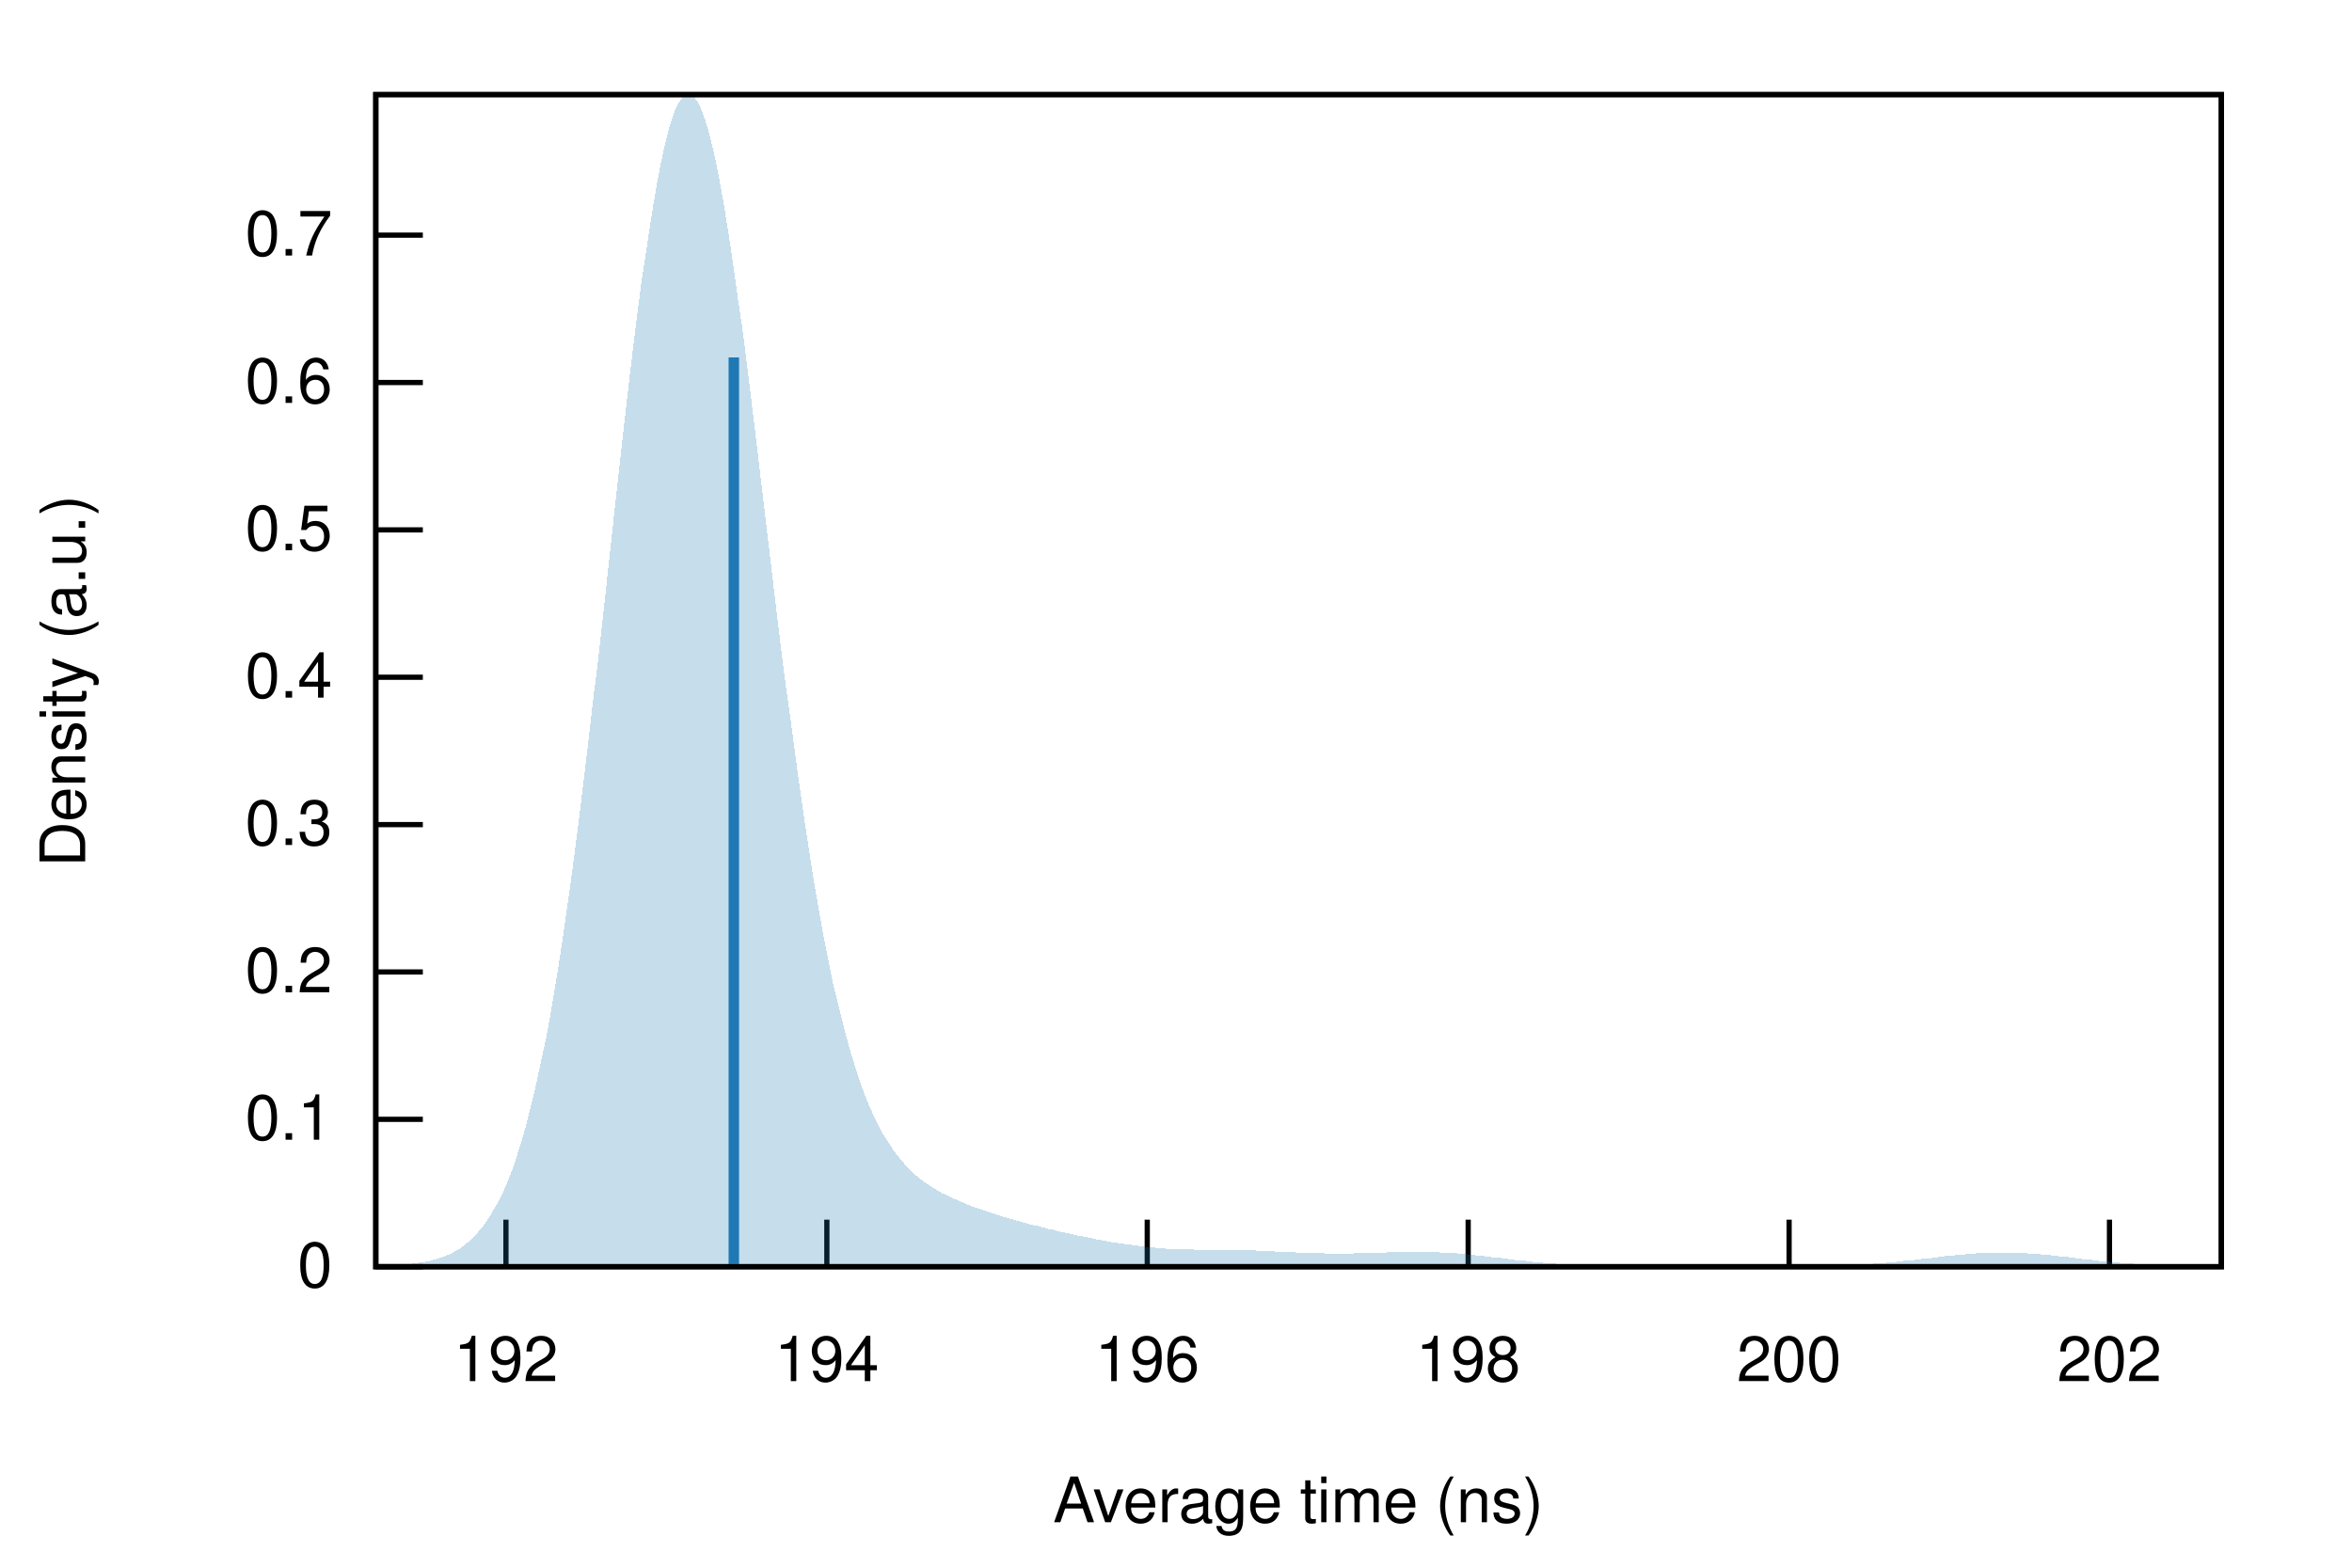
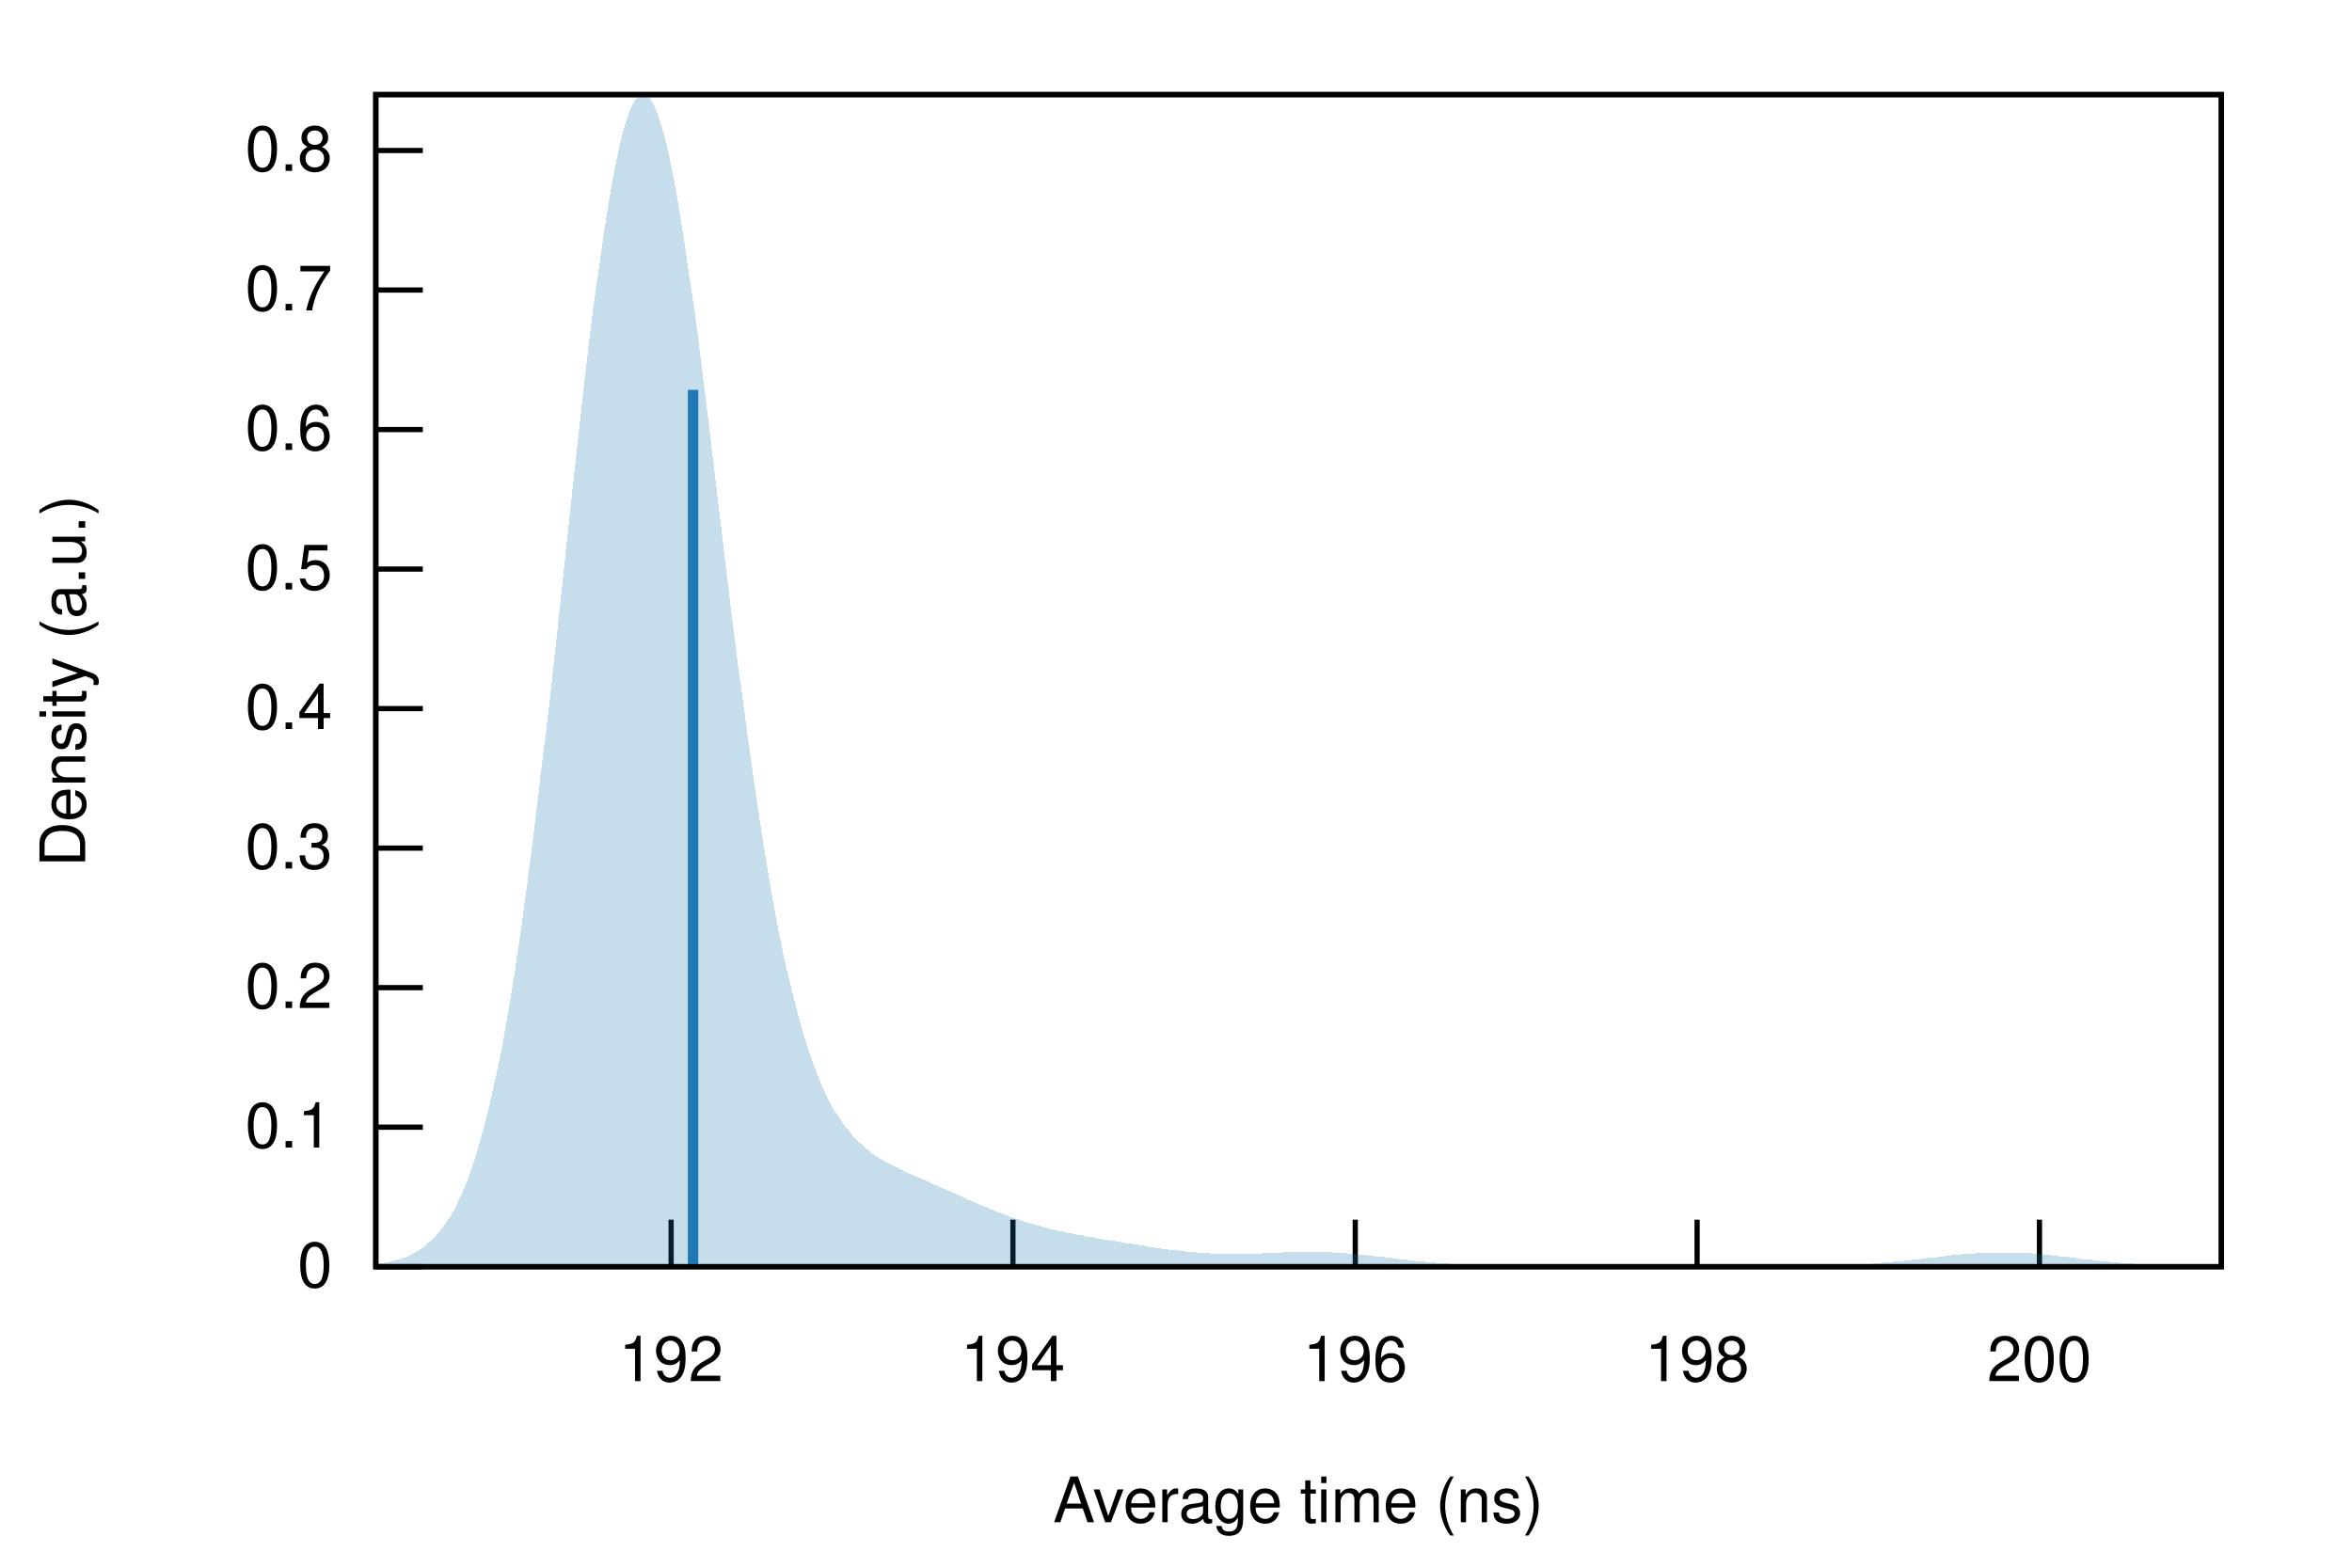
<svg xmlns="http://www.w3.org/2000/svg" xmlns:xlink="http://www.w3.org/1999/xlink" viewBox="0 0 450 300">
  <g id="gnuplot_canvas">
    <rect x="0" y="0" width="450" height="300" fill="none" />
    <defs>
      <circle id="gpDot" r="0.5" stroke-width="0.5" />
      <path id="gpPt0" stroke-width="0.222" stroke="currentColor" d="M-1,0 h2 M0,-1 v2" />
      <path id="gpPt1" stroke-width="0.222" stroke="currentColor" d="M-1,-1 L1,1 M1,-1 L-1,1" />
      <path id="gpPt2" stroke-width="0.222" stroke="currentColor" d="M-1,0 L1,0 M0,-1 L0,1 M-1,-1 L1,1 M-1,1 L1,-1" />
      <rect id="gpPt3" stroke-width="0.222" stroke="currentColor" x="-1" y="-1" width="2" height="2" />
      <rect id="gpPt4" stroke-width="0.222" stroke="currentColor" fill="currentColor" x="-1" y="-1" width="2" height="2" />
      <circle id="gpPt5" stroke-width="0.222" stroke="currentColor" cx="0" cy="0" r="1" />
      <use xlink:href="#gpPt5" id="gpPt6" fill="currentColor" stroke="none" />
      <path id="gpPt7" stroke-width="0.222" stroke="currentColor" d="M0,-1.33 L-1.33,0.67 L1.33,0.67 z" />
      <use xlink:href="#gpPt7" id="gpPt8" fill="currentColor" stroke="none" />
      <use xlink:href="#gpPt7" id="gpPt9" stroke="currentColor" transform="rotate(180)" />
      <use xlink:href="#gpPt9" id="gpPt10" fill="currentColor" stroke="none" />
      <use xlink:href="#gpPt3" id="gpPt11" stroke="currentColor" transform="rotate(45)" />
      <use xlink:href="#gpPt11" id="gpPt12" fill="currentColor" stroke="none" />
      <path id="gpPt13" stroke-width="0.222" stroke="currentColor" d="M0,1.330 L1.265,0.411 L0.782,-1.067 L-0.782,-1.076 L-1.265,0.411 z" />
      <use xlink:href="#gpPt13" id="gpPt14" fill="currentColor" stroke="none" />
      <filter id="textbox" filterUnits="objectBoundingBox" x="0" y="0" height="1" width="1">
        <feFlood flood-color="white" flood-opacity="1" result="bgnd" />
        <feComposite in="SourceGraphic" in2="bgnd" operator="atop" />
      </filter>
      <filter id="greybox" filterUnits="objectBoundingBox" x="0" y="0" height="1" width="1">
        <feFlood flood-color="lightgrey" flood-opacity="1" result="grey" />
        <feComposite in="SourceGraphic" in2="grey" operator="atop" />
      </filter>
    </defs>
    <g fill="none" color="white" stroke="currentColor" stroke-width="1.00" stroke-linecap="butt" stroke-linejoin="miter">
</g>
    <g fill="none" color="black" stroke="currentColor" stroke-width="1.00" stroke-linecap="butt" stroke-linejoin="miter">
      <path stroke="black" d="M71.9,242.4 L80.9,242.4  " />
      <g transform="translate(63.6,246.3)" stroke="none" fill="black" font-family="Helvetica" font-size="12.00" text-anchor="end">
        <text>
          <tspan font-family="Helvetica"> 0</tspan>
        </text>
      </g>
    </g>
    <g fill="none" color="black" stroke="currentColor" stroke-width="1.00" stroke-linecap="butt" stroke-linejoin="miter">
-       <path stroke="black" d="M71.9,214.2 L80.9,214.2  " />
-       <g transform="translate(63.6,218.1)" stroke="none" fill="black" font-family="Helvetica" font-size="12.00" text-anchor="end">
+       <path stroke="black" d="M71.9,215.7 L80.9,215.7  " />
+       <g transform="translate(63.6,219.6)" stroke="none" fill="black" font-family="Helvetica" font-size="12.00" text-anchor="end">
        <text>
          <tspan font-family="Helvetica"> 0.1</tspan>
        </text>
      </g>
    </g>
    <g fill="none" color="black" stroke="currentColor" stroke-width="1.00" stroke-linecap="butt" stroke-linejoin="miter">
-       <path stroke="black" d="M71.9,186.0 L80.9,186.0  " />
-       <g transform="translate(63.6,189.9)" stroke="none" fill="black" font-family="Helvetica" font-size="12.00" text-anchor="end">
+       <path stroke="black" d="M71.9,189.0 L80.9,189.0  " />
+       <g transform="translate(63.6,192.9)" stroke="none" fill="black" font-family="Helvetica" font-size="12.00" text-anchor="end">
        <text>
          <tspan font-family="Helvetica"> 0.2</tspan>
        </text>
      </g>
    </g>
    <g fill="none" color="black" stroke="currentColor" stroke-width="1.00" stroke-linecap="butt" stroke-linejoin="miter">
-       <path stroke="black" d="M71.9,157.8 L80.9,157.8  " />
-       <g transform="translate(63.6,161.7)" stroke="none" fill="black" font-family="Helvetica" font-size="12.00" text-anchor="end">
+       <path stroke="black" d="M71.9,162.3 L80.9,162.3  " />
+       <g transform="translate(63.6,166.2)" stroke="none" fill="black" font-family="Helvetica" font-size="12.00" text-anchor="end">
        <text>
          <tspan font-family="Helvetica"> 0.3</tspan>
        </text>
      </g>
    </g>
    <g fill="none" color="black" stroke="currentColor" stroke-width="1.00" stroke-linecap="butt" stroke-linejoin="miter">
-       <path stroke="black" d="M71.9,129.6 L80.9,129.6  " />
-       <g transform="translate(63.6,133.5)" stroke="none" fill="black" font-family="Helvetica" font-size="12.00" text-anchor="end">
+       <path stroke="black" d="M71.9,135.6 L80.9,135.6  " />
+       <g transform="translate(63.6,139.5)" stroke="none" fill="black" font-family="Helvetica" font-size="12.00" text-anchor="end">
        <text>
          <tspan font-family="Helvetica"> 0.4</tspan>
        </text>
      </g>
    </g>
    <g fill="none" color="black" stroke="currentColor" stroke-width="1.00" stroke-linecap="butt" stroke-linejoin="miter">
-       <path stroke="black" d="M71.9,101.4 L80.9,101.4  " />
-       <g transform="translate(63.6,105.3)" stroke="none" fill="black" font-family="Helvetica" font-size="12.00" text-anchor="end">
+       <path stroke="black" d="M71.9,108.9 L80.9,108.9  " />
+       <g transform="translate(63.6,112.8)" stroke="none" fill="black" font-family="Helvetica" font-size="12.00" text-anchor="end">
        <text>
          <tspan font-family="Helvetica"> 0.5</tspan>
        </text>
      </g>
    </g>
    <g fill="none" color="black" stroke="currentColor" stroke-width="1.00" stroke-linecap="butt" stroke-linejoin="miter">
-       <path stroke="black" d="M71.9,73.2 L80.9,73.2  " />
-       <g transform="translate(63.6,77.1)" stroke="none" fill="black" font-family="Helvetica" font-size="12.00" text-anchor="end">
+       <path stroke="black" d="M71.9,82.2 L80.9,82.2  " />
+       <g transform="translate(63.6,86.1)" stroke="none" fill="black" font-family="Helvetica" font-size="12.00" text-anchor="end">
        <text>
          <tspan font-family="Helvetica"> 0.6</tspan>
        </text>
      </g>
    </g>
    <g fill="none" color="black" stroke="currentColor" stroke-width="1.00" stroke-linecap="butt" stroke-linejoin="miter">
-       <path stroke="black" d="M71.9,45.0 L80.9,45.0  " />
-       <g transform="translate(63.6,48.9)" stroke="none" fill="black" font-family="Helvetica" font-size="12.00" text-anchor="end">
+       <path stroke="black" d="M71.9,55.5 L80.9,55.5  " />
+       <g transform="translate(63.6,59.4)" stroke="none" fill="black" font-family="Helvetica" font-size="12.00" text-anchor="end">
        <text>
          <tspan font-family="Helvetica"> 0.7</tspan>
        </text>
      </g>
    </g>
    <g fill="none" color="black" stroke="currentColor" stroke-width="1.00" stroke-linecap="butt" stroke-linejoin="miter">
-       <path stroke="black" d="M96.8,242.4 L96.8,233.4  " />
-       <g transform="translate(96.8,264.3)" stroke="none" fill="black" font-family="Helvetica" font-size="12.00" text-anchor="middle">
+       <path stroke="black" d="M71.9,28.8 L80.9,28.8  " />
+       <g transform="translate(63.6,32.7)" stroke="none" fill="black" font-family="Helvetica" font-size="12.00" text-anchor="end">
+         <text>
+           <tspan font-family="Helvetica"> 0.8</tspan>
+         </text>
+       </g>
+     </g>
+     <g fill="none" color="black" stroke="currentColor" stroke-width="1.00" stroke-linecap="butt" stroke-linejoin="miter">
+       <path stroke="black" d="M128.4,242.4 L128.4,233.4  " />
+       <g transform="translate(128.4,264.3)" stroke="none" fill="black" font-family="Helvetica" font-size="12.00" text-anchor="middle">
        <text>
          <tspan font-family="Helvetica"> 192</tspan>
        </text>
      </g>
    </g>
    <g fill="none" color="black" stroke="currentColor" stroke-width="1.00" stroke-linecap="butt" stroke-linejoin="miter">
-       <path stroke="black" d="M158.2,242.4 L158.2,233.4  " />
-       <g transform="translate(158.2,264.3)" stroke="none" fill="black" font-family="Helvetica" font-size="12.00" text-anchor="middle">
+       <path stroke="black" d="M193.8,242.4 L193.8,233.4  " />
+       <g transform="translate(193.8,264.3)" stroke="none" fill="black" font-family="Helvetica" font-size="12.00" text-anchor="middle">
        <text>
          <tspan font-family="Helvetica"> 194</tspan>
        </text>
      </g>
    </g>
    <g fill="none" color="black" stroke="currentColor" stroke-width="1.00" stroke-linecap="butt" stroke-linejoin="miter">
-       <path stroke="black" d="M219.5,242.4 L219.5,233.4  " />
-       <g transform="translate(219.5,264.3)" stroke="none" fill="black" font-family="Helvetica" font-size="12.00" text-anchor="middle">
+       <path stroke="black" d="M259.3,242.4 L259.3,233.4  " />
+       <g transform="translate(259.3,264.3)" stroke="none" fill="black" font-family="Helvetica" font-size="12.00" text-anchor="middle">
        <text>
          <tspan font-family="Helvetica"> 196</tspan>
        </text>
      </g>
    </g>
    <g fill="none" color="black" stroke="currentColor" stroke-width="1.00" stroke-linecap="butt" stroke-linejoin="miter">
-       <path stroke="black" d="M280.9,242.4 L280.9,233.4  " />
-       <g transform="translate(280.9,264.3)" stroke="none" fill="black" font-family="Helvetica" font-size="12.00" text-anchor="middle">
+       <path stroke="black" d="M324.7,242.4 L324.7,233.4  " />
+       <g transform="translate(324.7,264.3)" stroke="none" fill="black" font-family="Helvetica" font-size="12.00" text-anchor="middle">
        <text>
          <tspan font-family="Helvetica"> 198</tspan>
        </text>
      </g>
    </g>
    <g fill="none" color="black" stroke="currentColor" stroke-width="1.00" stroke-linecap="butt" stroke-linejoin="miter">
-       <path stroke="black" d="M342.3,242.4 L342.3,233.4  " />
-       <g transform="translate(342.3,264.3)" stroke="none" fill="black" font-family="Helvetica" font-size="12.00" text-anchor="middle">
+       <path stroke="black" d="M390.2,242.4 L390.2,233.4  " />
+       <g transform="translate(390.2,264.3)" stroke="none" fill="black" font-family="Helvetica" font-size="12.00" text-anchor="middle">
        <text>
          <tspan font-family="Helvetica"> 200</tspan>
-         </text>
-       </g>
-     </g>
-     <g fill="none" color="black" stroke="currentColor" stroke-width="1.00" stroke-linecap="butt" stroke-linejoin="miter">
-       <path stroke="black" d="M403.6,242.4 L403.6,233.4  " />
-       <g transform="translate(403.6,264.3)" stroke="none" fill="black" font-family="Helvetica" font-size="12.00" text-anchor="middle">
-         <text>
-           <tspan font-family="Helvetica"> 202</tspan>
        </text>
      </g>
    </g>
    <g fill="none" color="black" stroke="currentColor" stroke-width="1.00" stroke-linecap="butt" stroke-linejoin="miter">
</g>
    <g fill="none" color="black" stroke="currentColor" stroke-width="1.00" stroke-linecap="butt" stroke-linejoin="miter">
      <path stroke="black" d="M71.9,18.1 L71.9,242.4 L425.0,242.4 L425.0,18.1 L71.9,18.1 Z  " />
    </g>
    <g fill="none" color="black" stroke="currentColor" stroke-width="1.00" stroke-linecap="butt" stroke-linejoin="miter">
      <g transform="translate(16.3,130.3) rotate(270)" stroke="none" fill="black" font-family="Helvetica" font-size="12.00" text-anchor="middle">
        <text>
          <tspan font-family="Helvetica">Density (a.u.)</tspan>
        </text>
      </g>
    </g>
    <g fill="none" color="black" stroke="currentColor" stroke-width="1.00" stroke-linecap="butt" stroke-linejoin="miter">
      <g transform="translate(248.4,291.3)" stroke="none" fill="black" font-family="Helvetica" font-size="12.00" text-anchor="middle">
        <text>
          <tspan font-family="Helvetica">Average time (ns)</tspan>
        </text>
      </g>
    </g>
    <g fill="none" color="black" stroke="currentColor" stroke-width="1.00" stroke-linecap="butt" stroke-linejoin="miter">
</g>
    <g id="gnuplot_plot_1">
      <g fill="none" color="black" stroke="currentColor" stroke-width="1.00" stroke-linecap="butt" stroke-linejoin="miter">
        <g stroke="none" shape-rendering="crispEdges">
-           <polygon fill="rgb( 31, 120, 180)" fill-opacity="0.25" points="71.9,242.3 72.6,242.3 73.3,242.3 74.0,242.2 74.7,242.2 75.4,242.2 76.1,242.1 76.9,242.1 77.6,242.0 78.3,241.9 79.0,241.8 79.7,241.7 80.4,241.6 81.1,241.5 81.8,241.4 82.5,241.2 83.2,241.0 83.9,240.8 84.6,240.6 85.3,240.3 86.1,240.0 86.8,239.6 87.5,239.2 88.2,238.8 88.9,238.2 89.6,237.7 90.3,237.0 91.0,236.3 91.7,235.5 92.4,234.7 93.1,233.7 93.8,232.6 94.5,231.4 95.3,230.1 96.0,228.7 96.7,227.1 97.4,225.4 98.1,223.6 98.8,221.5 99.5,219.3 100.2,217.0 100.9,214.4 101.6,211.6 102.3,208.7 103.0,205.5 103.7,202.2 104.5,198.6 105.2,194.8 105.9,190.7 106.6,186.5 107.3,182.0 108.0,177.3 108.7,172.4 109.4,167.3 110.1,162.0 110.8,156.5 111.5,150.8 112.2,145.0 112.9,139.0 113.6,132.9 114.4,126.7 115.1,120.4 115.8,114.0 116.5,107.6 117.2,101.2 117.9,94.8 118.6,88.5 119.3,82.2 120.0,76.1 120.7,70.1 121.4,64.3 122.1,58.8 122.8,53.4 123.6,48.3 124.3,43.6 125.0,39.2 125.7,35.1 126.4,31.4 127.1,28.2 127.8,25.3 128.5,22.9 129.2,21.0 129.9,19.6 130.6,18.6 131.3,18.1 132.0,18.1 132.8,18.6 133.5,19.5 134.2,21.0 134.9,22.9 135.6,25.2 136.3,28.0 137.0,31.1 137.7,34.7 138.4,38.6 139.1,42.9 139.8,47.4 140.5,52.2 141.2,57.3 142.0,62.6 142.7,68.0 143.4,73.7 144.1,79.4 144.8,85.2 145.5,91.1 146.2,97.0 146.9,102.9 147.6,108.8 148.3,114.7 149.0,120.5 149.7,126.2 150.4,131.7 151.2,137.2 151.9,142.5 152.6,147.7 153.3,152.7 154.0,157.5 154.7,162.1 155.4,166.6 156.1,170.8 156.8,174.9 157.5,178.8 158.2,182.4 158.9,185.9 159.6,189.2 160.4,192.3 161.1,195.2 161.8,197.9 162.5,200.5 163.2,202.8 163.9,205.1 164.6,207.2 165.3,209.1 166.0,210.9 166.7,212.5 167.4,214.1 168.1,215.5 168.8,216.8 169.6,218.0 170.3,219.1 171.0,220.2 171.7,221.1 172.4,222.0 173.1,222.8 173.8,223.6 174.5,224.2 175.2,224.9 175.9,225.5 176.6,226.0 177.3,226.5 178.0,227.0 178.7,227.4 179.5,227.9 180.2,228.3 180.9,228.6 181.6,229.0 182.3,229.3 183.0,229.6 183.7,229.9 184.4,230.2 185.1,230.5 185.8,230.8 186.5,231.0 187.2,231.3 187.9,231.5 188.7,231.8 189.4,232.0 190.1,232.2 190.8,232.5 191.5,232.7 192.2,232.9 192.9,233.1 193.6,233.3 194.3,233.5 195.0,233.7 195.7,233.9 196.4,234.1 197.1,234.3 197.9,234.5 198.6,234.6 199.3,234.8 200.0,235.0 200.7,235.2 201.4,235.3 202.1,235.5 202.8,235.7 203.5,235.8 204.2,236.0 204.9,236.1 205.6,236.3 206.3,236.5 207.1,236.6 207.8,236.7 208.5,236.9 209.2,237.0 209.9,237.2 210.6,237.3 211.3,237.4 212.0,237.6 212.7,237.7 213.4,237.8 214.1,237.9 214.8,238.0 215.5,238.1 216.3,238.2 217.0,238.3 217.7,238.4 218.4,238.5 219.1,238.6 219.8,238.7 220.5,238.7 221.2,238.8 221.9,238.9 222.6,238.9 223.3,239.0 224.0,239.0 224.7,239.0 225.5,239.1 226.2,239.1 226.9,239.1 227.6,239.1 228.3,239.1 229.0,239.2 229.7,239.2 230.4,239.2 231.1,239.2 231.8,239.2 232.5,239.2 233.2,239.2 233.9,239.2 234.7,239.2 235.4,239.2 236.1,239.2 236.8,239.2 237.5,239.3 238.2,239.3 238.9,239.3 239.6,239.3 240.3,239.3 241.0,239.4 241.7,239.4 242.4,239.4 243.1,239.4 243.9,239.5 244.6,239.5 245.3,239.5 246.0,239.6 246.7,239.6 247.4,239.6 248.1,239.7 248.8,239.7 249.5,239.7 250.2,239.8 250.9,239.8 251.6,239.8 252.3,239.8 253.0,239.8 253.8,239.9 254.5,239.9 255.2,239.9 255.9,239.9 256.6,239.9 257.3,239.9 258.0,239.9 258.7,239.9 259.4,239.8 260.1,239.8 260.8,239.8 261.5,239.8 262.2,239.8 263.0,239.7 263.7,239.7 264.4,239.7 265.1,239.7 265.8,239.6 266.5,239.6 267.2,239.6 267.9,239.6 268.6,239.6 269.3,239.5 270.0,239.5 270.7,239.5 271.4,239.5 272.2,239.5 272.9,239.6 273.6,239.6 274.3,239.6 275.0,239.6 275.7,239.7 276.4,239.7 277.1,239.7 277.8,239.8 278.5,239.8 279.2,239.9 279.9,240.0 280.6,240.0 281.4,240.1 282.1,240.2 282.8,240.3 283.5,240.3 284.2,240.4 284.9,240.5 285.6,240.6 286.3,240.7 287.0,240.7 287.7,240.8 288.4,240.9 289.1,241.0 289.8,241.1 290.6,241.2 291.3,241.2 292.0,241.3 292.7,241.4 293.4,241.5 294.1,241.5 294.8,241.6 295.5,241.7 296.2,241.7 296.9,241.8 297.6,241.8 298.3,241.9 299.0,241.9 299.8,242.0 300.5,242.0 301.2,242.0 301.9,242.1 302.6,242.1 303.3,242.1 304.0,242.2 304.7,242.2 305.4,242.2 306.1,242.2 306.8,242.3 307.5,242.3 308.2,242.3 309.0,242.3 309.7,242.3 310.4,242.3 311.1,242.3 311.8,242.3 312.5,242.3 313.2,242.4 313.9,242.4 314.6,242.4 315.3,242.4 316.0,242.4 316.7,242.4 317.4,242.4 318.2,242.4 318.9,242.4 319.6,242.4 320.3,242.4 321.0,242.4 321.7,242.4 322.4,242.4 323.1,242.4 323.8,242.4 324.5,242.4 325.2,242.4 325.9,242.4 326.6,242.4 327.3,242.4 328.1,242.4 328.8,242.4 329.5,242.4 330.2,242.4 330.9,242.4 331.6,242.4 332.3,242.4 333.0,242.4 333.7,242.4 334.4,242.4 335.1,242.4 335.8,242.4 336.5,242.4 337.3,242.4 338.0,242.4 338.7,242.4 339.4,242.4 340.1,242.4 340.8,242.4 341.5,242.4 342.2,242.4 342.9,242.4 343.6,242.3 344.3,242.3 345.0,242.3 345.7,242.3 346.5,242.3 347.2,242.3 347.9,242.3 348.6,242.3 349.3,242.3 350.0,242.2 350.7,242.2 351.4,242.2 352.1,242.2 352.8,242.1 353.5,242.1 354.2,242.1 354.9,242.0 355.7,242.0 356.4,242.0 357.1,241.9 357.8,241.9 358.5,241.8 359.2,241.8 359.9,241.7 360.6,241.7 361.3,241.6 362.0,241.5 362.7,241.5 363.4,241.4 364.1,241.3 364.9,241.2 365.6,241.2 366.3,241.1 367.0,241.0 367.7,240.9 368.4,240.8 369.1,240.8 369.8,240.7 370.5,240.6 371.2,240.5 371.9,240.4 372.6,240.3 373.3,240.3 374.1,240.2 374.8,240.1 375.5,240.1 376.2,240.0 376.9,239.9 377.6,239.9 378.3,239.8 379.0,239.8 379.7,239.8 380.4,239.7 381.1,239.7 381.8,239.7 382.5,239.7 383.3,239.7 384.0,239.7 384.7,239.7 385.4,239.7 386.1,239.7 386.8,239.8 387.5,239.8 388.2,239.9 388.9,239.9 389.6,240.0 390.3,240.0 391.0,240.1 391.7,240.2 392.4,240.2 393.2,240.3 393.9,240.4 394.6,240.5 395.3,240.5 396.0,240.6 396.7,240.7 397.4,240.8 398.1,240.9 398.8,241.0 399.5,241.0 400.2,241.1 400.9,241.2 401.6,241.3 402.4,241.4 403.1,241.4 403.8,241.5 404.5,241.6 405.2,241.6 405.9,241.7 406.6,241.7 407.3,241.8 408.0,241.8 408.7,241.9 409.4,241.9 410.1,242.0 410.8,242.0 411.6,242.1 412.3,242.1 413.0,242.1 413.7,242.2 414.4,242.2 415.1,242.2 415.8,242.2 416.5,242.2 417.2,242.3 417.9,242.3 418.6,242.3 419.3,242.3 420.0,242.3 420.8,242.3 421.5,242.3 422.2,242.3 422.9,242.4 423.6,242.4 424.3,242.4 425.0,242.4 425.0,242.4 424.3,242.4 423.6,242.4 422.9,242.4 422.2,242.4 421.5,242.4 420.8,242.4 420.0,242.4 419.3,242.4 418.6,242.4 417.9,242.4 417.2,242.4 416.5,242.4 415.8,242.4 415.1,242.4 414.4,242.4 413.7,242.4 413.0,242.4 412.3,242.4 411.6,242.4 410.8,242.4 410.1,242.4 409.4,242.4 408.7,242.4 408.0,242.4 407.3,242.4 406.6,242.4 405.9,242.4 405.2,242.4 404.5,242.4 403.8,242.4 403.1,242.4 402.4,242.4 401.6,242.4 400.9,242.4 400.2,242.4 399.5,242.4 398.8,242.4 398.1,242.4 397.4,242.4 396.7,242.4 396.0,242.4 395.3,242.4 394.6,242.4 393.9,242.4 393.2,242.4 392.4,242.4 391.7,242.4 391.0,242.4 390.3,242.4 389.6,242.4 388.9,242.4 388.2,242.4 387.5,242.4 386.8,242.4 386.1,242.4 385.4,242.4 384.7,242.4 384.0,242.4 383.3,242.4 382.5,242.4 381.8,242.4 381.1,242.4 380.4,242.4 379.7,242.4 379.0,242.4 378.3,242.4 377.6,242.4 376.9,242.4 376.2,242.4 375.5,242.4 374.8,242.4 374.1,242.4 373.3,242.4 372.6,242.4 371.9,242.4 371.2,242.4 370.5,242.4 369.8,242.4 369.1,242.4 368.4,242.4 367.7,242.4 367.0,242.4 366.3,242.4 365.6,242.4 364.9,242.4 364.1,242.4 363.4,242.4 362.7,242.4 362.0,242.4 361.3,242.4 360.6,242.4 359.9,242.4 359.2,242.4 358.5,242.4 357.8,242.4 357.1,242.4 356.4,242.4 355.7,242.4 354.9,242.4 354.2,242.4 353.5,242.4 352.8,242.4 352.1,242.4 351.4,242.4 350.7,242.4 350.0,242.4 349.3,242.4 348.6,242.4 347.9,242.4 347.2,242.4 346.5,242.4 345.7,242.4 345.0,242.4 344.3,242.4 343.6,242.4 342.9,242.4 342.2,242.4 341.5,242.4 340.8,242.4 340.1,242.4 339.4,242.4 338.7,242.4 338.0,242.4 337.3,242.4 336.5,242.4 335.8,242.4 335.1,242.4 334.4,242.4 333.7,242.4 333.0,242.4 332.3,242.4 331.6,242.4 330.9,242.4 330.2,242.4 329.5,242.4 328.8,242.4 328.1,242.4 327.3,242.4 326.6,242.4 325.9,242.4 325.2,242.4 324.5,242.4 323.8,242.4 323.1,242.4 322.4,242.4 321.7,242.4 321.0,242.4 320.3,242.4 319.6,242.4 318.9,242.4 318.2,242.4 317.4,242.4 316.7,242.4 316.0,242.4 315.3,242.4 314.6,242.4 313.9,242.4 313.2,242.4 312.5,242.4 311.8,242.4 311.1,242.4 310.4,242.4 309.7,242.4 309.0,242.4 308.2,242.4 307.5,242.4 306.8,242.4 306.1,242.4 305.4,242.4 304.7,242.4 304.0,242.4 303.3,242.4 302.6,242.4 301.9,242.4 301.2,242.4 300.5,242.4 299.8,242.4 299.0,242.4 298.3,242.4 297.6,242.4 296.9,242.4 296.2,242.4 295.5,242.4 294.8,242.4 294.1,242.4 293.4,242.4 292.7,242.4 292.0,242.4 291.3,242.4 290.6,242.4 289.8,242.4 289.1,242.4 288.4,242.4 287.7,242.4 287.0,242.4 286.3,242.4 285.6,242.4 284.9,242.4 284.2,242.4 283.5,242.4 282.8,242.4 282.1,242.4 281.4,242.4 280.6,242.4 279.9,242.4 279.2,242.4 278.5,242.4 277.8,242.4 277.1,242.4 276.4,242.4 275.7,242.4 275.0,242.4 274.3,242.4 273.6,242.4 272.9,242.4 272.2,242.4 271.4,242.4 270.7,242.4 270.0,242.4 269.3,242.4 268.6,242.4 267.9,242.4 267.2,242.4 266.5,242.4 265.8,242.4 265.1,242.4 264.4,242.4 263.7,242.4 263.0,242.4 262.2,242.4 261.5,242.4 260.8,242.4 260.1,242.4 259.4,242.4 258.7,242.4 258.0,242.4 257.3,242.4 256.6,242.4 255.9,242.4 255.2,242.4 254.5,242.4 253.8,242.4 253.0,242.4 252.3,242.4 251.6,242.4 250.9,242.4 250.2,242.4 249.5,242.4 248.8,242.4 248.1,242.4 247.4,242.4 246.7,242.4 246.0,242.4 245.3,242.4 244.6,242.4 243.9,242.4 243.1,242.4 242.4,242.4 241.7,242.4 241.0,242.4 240.3,242.4 239.6,242.4 238.9,242.4 238.2,242.4 237.5,242.4 236.8,242.4 236.1,242.4 235.4,242.4 234.7,242.4 233.9,242.4 233.2,242.4 232.5,242.4 231.8,242.4 231.1,242.4 230.4,242.4 229.7,242.4 229.0,242.4 228.3,242.4 227.6,242.4 226.9,242.4 226.2,242.4 225.5,242.4 224.7,242.4 224.0,242.4 223.3,242.4 222.6,242.4 221.9,242.4 221.2,242.4 220.5,242.4 219.8,242.4 219.1,242.4 218.4,242.4 217.7,242.4 217.0,242.4 216.3,242.4 215.5,242.4 214.8,242.4 214.1,242.4 213.4,242.4 212.7,242.4 212.0,242.4 211.3,242.4 210.6,242.4 209.9,242.4 209.2,242.4 208.5,242.4 207.8,242.4 207.1,242.4 206.3,242.4 205.6,242.4 204.9,242.4 204.2,242.4 203.5,242.4 202.8,242.4 202.1,242.4 201.4,242.4 200.7,242.4 200.0,242.4 199.3,242.4 198.6,242.4 197.9,242.4 197.1,242.4 196.4,242.4 195.7,242.4 195.0,242.4 194.3,242.4 193.6,242.4 192.9,242.4 192.2,242.4 191.5,242.4 190.8,242.4 190.1,242.4 189.4,242.4 188.7,242.4 187.9,242.4 187.2,242.4 186.5,242.4 185.8,242.4 185.1,242.4 184.4,242.4 183.7,242.4 183.0,242.4 182.3,242.4 181.6,242.4 180.9,242.4 180.2,242.4 179.5,242.4 178.7,242.4 178.0,242.4 177.3,242.4 176.6,242.4 175.9,242.4 175.2,242.4 174.5,242.4 173.8,242.4 173.1,242.4 172.4,242.4 171.7,242.4 171.0,242.4 170.3,242.4 169.6,242.4 168.8,242.4 168.1,242.4 167.4,242.4 166.7,242.4 166.0,242.4 165.3,242.4 164.6,242.4 163.9,242.4 163.2,242.4 162.5,242.4 161.8,242.4 161.1,242.4 160.4,242.4 159.6,242.4 158.9,242.4 158.2,242.4 157.5,242.4 156.8,242.4 156.1,242.4 155.4,242.4 154.7,242.4 154.0,242.4 153.3,242.4 152.6,242.4 151.9,242.4 151.2,242.4 150.4,242.4 149.7,242.4 149.0,242.4 148.3,242.4 147.6,242.4 146.9,242.4 146.2,242.4 145.5,242.4 144.8,242.4 144.1,242.4 143.4,242.4 142.7,242.4 142.0,242.4 141.2,242.4 140.5,242.4 139.8,242.4 139.1,242.4 138.4,242.4 137.7,242.4 137.0,242.4 136.3,242.4 135.6,242.4 134.9,242.4 134.2,242.4 133.5,242.4 132.8,242.4 132.0,242.4 131.3,242.4 130.6,242.4 129.9,242.4 129.2,242.4 128.5,242.4 127.8,242.4 127.1,242.4 126.4,242.4 125.7,242.4 125.0,242.4 124.3,242.4 123.6,242.4 122.8,242.4 122.1,242.4 121.4,242.4 120.7,242.4 120.0,242.4 119.3,242.4 118.6,242.4 117.9,242.4 117.2,242.4 116.5,242.4 115.8,242.4 115.1,242.4 114.4,242.4 113.6,242.4 112.9,242.4 112.2,242.4 111.5,242.4 110.8,242.4 110.1,242.4 109.4,242.4 108.7,242.4 108.0,242.4 107.3,242.4 106.6,242.4 105.9,242.4 105.2,242.4 104.5,242.4 103.7,242.4 103.0,242.4 102.3,242.4 101.6,242.4 100.9,242.4 100.2,242.4 99.5,242.4 98.8,242.4 98.1,242.4 97.4,242.4 96.7,242.4 96.0,242.4 95.3,242.4 94.5,242.4 93.8,242.4 93.1,242.4 92.4,242.4 91.7,242.4 91.0,242.4 90.3,242.4 89.6,242.4 88.9,242.4 88.2,242.4 87.5,242.4 86.8,242.4 86.1,242.4 85.3,242.4 84.6,242.4 83.9,242.4 83.2,242.4 82.5,242.4 81.8,242.4 81.1,242.4 80.4,242.4 79.7,242.4 79.0,242.4 78.3,242.4 77.6,242.4 76.9,242.4 76.1,242.4 75.4,242.4 74.7,242.4 74.0,242.4 73.3,242.4 72.6,242.4 71.9,242.4 " />
+           <polygon fill="rgb( 31, 120, 180)" fill-opacity="0.25" points="71.9,241.9 72.6,241.8 73.3,241.7 74.0,241.6 74.7,241.4 75.4,241.2 76.1,241.1 76.9,240.8 77.6,240.6 78.3,240.3 79.0,239.9 79.7,239.5 80.4,239.1 81.1,238.6 81.8,238.0 82.5,237.4 83.2,236.7 83.9,235.9 84.6,235.0 85.3,234.0 86.1,232.9 86.8,231.7 87.5,230.3 88.2,228.8 88.9,227.2 89.6,225.4 90.3,223.4 91.0,221.3 91.7,218.9 92.4,216.4 93.1,213.7 93.8,210.8 94.5,207.6 95.3,204.2 96.0,200.6 96.7,196.8 97.4,192.7 98.1,188.4 98.8,183.9 99.5,179.1 100.2,174.1 100.9,168.9 101.6,163.5 102.3,157.9 103.0,152.1 103.7,146.1 104.5,140.0 105.2,133.8 105.9,127.4 106.6,121.0 107.3,114.5 108.0,107.9 108.7,101.4 109.4,94.9 110.1,88.4 110.8,82.1 111.5,75.8 112.2,69.8 112.9,63.9 113.6,58.2 114.4,52.8 115.1,47.7 115.8,43.0 116.5,38.5 117.2,34.5 117.9,30.9 118.6,27.6 119.3,24.9 120.0,22.5 120.7,20.7 121.4,19.3 122.1,18.5 122.8,18.1 123.6,18.2 124.3,18.8 125.0,19.9 125.7,21.5 126.4,23.5 127.1,26.0 127.8,28.9 128.5,32.1 129.2,35.8 129.9,39.8 130.6,44.2 131.3,48.8 132.0,53.7 132.8,58.8 133.5,64.2 134.2,69.7 134.9,75.3 135.6,81.0 136.3,86.9 137.0,92.7 137.7,98.6 138.4,104.5 139.1,110.3 139.8,116.1 140.5,121.8 141.2,127.4 142.0,132.9 142.7,138.2 143.4,143.4 144.1,148.4 144.8,153.3 145.5,157.9 146.2,162.4 146.9,166.7 147.6,170.8 148.3,174.7 149.0,178.4 149.7,181.8 150.4,185.1 151.2,188.2 151.9,191.1 152.6,193.9 153.3,196.4 154.0,198.8 154.7,201.0 155.4,203.0 156.1,204.9 156.8,206.7 157.5,208.3 158.2,209.8 158.9,211.2 159.6,212.5 160.4,213.6 161.1,214.7 161.8,215.7 162.5,216.5 163.2,217.4 163.9,218.1 164.6,218.8 165.3,219.4 166.0,220.0 166.7,220.6 167.4,221.1 168.1,221.5 168.8,222.0 169.6,222.4 170.3,222.8 171.0,223.1 171.7,223.5 172.4,223.8 173.1,224.2 173.8,224.5 174.5,224.8 175.2,225.1 175.9,225.4 176.6,225.7 177.3,226.0 178.0,226.3 178.7,226.7 179.5,227.0 180.2,227.3 180.9,227.6 181.6,227.9 182.3,228.2 183.0,228.5 183.7,228.8 184.4,229.2 185.1,229.5 185.8,229.8 186.5,230.1 187.2,230.4 187.9,230.7 188.7,231.0 189.4,231.3 190.1,231.6 190.8,231.9 191.5,232.2 192.2,232.4 192.9,232.7 193.6,233.0 194.3,233.2 195.0,233.4 195.7,233.7 196.4,233.9 197.1,234.1 197.9,234.3 198.6,234.5 199.3,234.7 200.0,234.9 200.7,235.1 201.4,235.3 202.1,235.4 202.8,235.6 203.5,235.7 204.2,235.9 204.9,236.0 205.6,236.2 206.3,236.3 207.1,236.4 207.8,236.6 208.5,236.7 209.2,236.8 209.9,236.9 210.6,237.1 211.3,237.2 212.0,237.3 212.7,237.4 213.4,237.5 214.1,237.6 214.8,237.8 215.5,237.9 216.3,238.0 217.0,238.1 217.7,238.2 218.4,238.3 219.1,238.4 219.8,238.6 220.5,238.7 221.2,238.8 221.9,238.9 222.6,239.0 223.3,239.1 224.0,239.2 224.7,239.3 225.5,239.3 226.2,239.4 226.9,239.5 227.6,239.6 228.3,239.6 229.0,239.7 229.7,239.8 230.4,239.8 231.1,239.8 231.8,239.9 232.5,239.9 233.2,239.9 233.9,240.0 234.7,240.0 235.4,240.0 236.1,240.0 236.8,240.0 237.5,240.0 238.2,239.9 238.9,239.9 239.6,239.9 240.3,239.9 241.0,239.9 241.7,239.8 242.4,239.8 243.1,239.8 243.9,239.7 244.6,239.7 245.3,239.7 246.0,239.6 246.7,239.6 247.4,239.6 248.1,239.6 248.8,239.6 249.5,239.6 250.2,239.6 250.9,239.6 251.6,239.6 252.3,239.6 253.0,239.6 253.8,239.6 254.5,239.6 255.2,239.7 255.9,239.7 256.6,239.8 257.3,239.8 258.0,239.9 258.7,239.9 259.4,240.0 260.1,240.1 260.8,240.1 261.5,240.2 262.2,240.3 263.0,240.4 263.7,240.5 264.4,240.5 265.1,240.6 265.8,240.7 266.5,240.8 267.2,240.9 267.9,241.0 268.6,241.0 269.3,241.1 270.0,241.2 270.7,241.3 271.4,241.4 272.2,241.4 272.9,241.5 273.6,241.6 274.3,241.6 275.0,241.7 275.7,241.7 276.4,241.8 277.1,241.8 277.8,241.9 278.5,241.9 279.2,242.0 279.9,242.0 280.6,242.1 281.4,242.1 282.1,242.1 282.8,242.2 283.5,242.2 284.2,242.2 284.9,242.2 285.6,242.2 286.3,242.3 287.0,242.3 287.7,242.3 288.4,242.3 289.1,242.3 289.8,242.3 290.6,242.3 291.3,242.3 292.0,242.4 292.7,242.4 293.4,242.4 294.1,242.4 294.8,242.4 295.5,242.4 296.2,242.4 296.9,242.4 297.6,242.4 298.3,242.4 299.0,242.4 299.8,242.4 300.5,242.4 301.2,242.4 301.9,242.4 302.6,242.4 303.3,242.4 304.0,242.4 304.7,242.4 305.4,242.4 306.1,242.4 306.8,242.4 307.5,242.4 308.2,242.4 309.0,242.4 309.7,242.4 310.4,242.4 311.1,242.4 311.8,242.4 312.5,242.4 313.2,242.4 313.9,242.4 314.6,242.4 315.3,242.4 316.0,242.4 316.7,242.4 317.4,242.4 318.2,242.4 318.9,242.4 319.6,242.4 320.3,242.4 321.0,242.4 321.7,242.4 322.4,242.4 323.1,242.4 323.8,242.4 324.5,242.4 325.2,242.4 325.9,242.4 326.6,242.4 327.3,242.4 328.1,242.4 328.8,242.4 329.5,242.4 330.2,242.4 330.9,242.4 331.6,242.4 332.3,242.4 333.0,242.4 333.7,242.4 334.4,242.4 335.1,242.4 335.8,242.4 336.5,242.4 337.3,242.4 338.0,242.4 338.7,242.4 339.4,242.4 340.1,242.4 340.8,242.4 341.5,242.4 342.2,242.4 342.9,242.4 343.6,242.3 344.3,242.3 345.0,242.3 345.7,242.3 346.5,242.3 347.2,242.3 347.9,242.3 348.6,242.3 349.3,242.2 350.0,242.2 350.7,242.2 351.4,242.2 352.1,242.2 352.8,242.1 353.5,242.1 354.2,242.1 354.9,242.0 355.7,242.0 356.4,242.0 357.1,241.9 357.8,241.9 358.5,241.8 359.2,241.8 359.9,241.7 360.6,241.6 361.3,241.6 362.0,241.5 362.7,241.4 363.4,241.4 364.1,241.3 364.9,241.2 365.6,241.1 366.3,241.1 367.0,241.0 367.7,240.9 368.4,240.8 369.1,240.7 369.8,240.6 370.5,240.6 371.2,240.5 371.9,240.4 372.6,240.3 373.3,240.2 374.1,240.2 374.8,240.1 375.5,240.0 376.2,240.0 376.9,239.9 377.6,239.9 378.3,239.8 379.0,239.8 379.7,239.7 380.4,239.7 381.1,239.7 381.8,239.7 382.5,239.7 383.3,239.7 384.0,239.7 384.7,239.7 385.4,239.7 386.1,239.7 386.8,239.8 387.5,239.8 388.2,239.8 388.9,239.9 389.6,240.0 390.3,240.0 391.0,240.1 391.7,240.1 392.4,240.2 393.2,240.3 393.9,240.4 394.6,240.5 395.3,240.5 396.0,240.6 396.7,240.7 397.4,240.8 398.1,240.9 398.8,241.0 399.5,241.0 400.2,241.1 400.9,241.2 401.6,241.3 402.4,241.3 403.1,241.4 403.8,241.5 404.5,241.6 405.2,241.6 405.9,241.7 406.6,241.7 407.3,241.8 408.0,241.8 408.7,241.9 409.4,241.9 410.1,242.0 410.8,242.0 411.6,242.1 412.3,242.1 413.0,242.1 413.7,242.2 414.4,242.2 415.1,242.2 415.8,242.2 416.5,242.2 417.2,242.3 417.9,242.3 418.6,242.3 419.3,242.3 420.0,242.3 420.8,242.3 421.5,242.3 422.2,242.3 422.9,242.4 423.6,242.4 424.3,242.4 425.0,242.4 425.0,242.4 424.3,242.4 423.6,242.4 422.9,242.4 422.2,242.4 421.5,242.4 420.8,242.4 420.0,242.4 419.3,242.4 418.6,242.4 417.9,242.4 417.2,242.4 416.5,242.4 415.8,242.4 415.1,242.4 414.4,242.4 413.7,242.4 413.0,242.4 412.3,242.4 411.6,242.4 410.8,242.4 410.1,242.4 409.4,242.4 408.7,242.4 408.0,242.4 407.3,242.4 406.6,242.4 405.9,242.4 405.2,242.4 404.5,242.4 403.8,242.4 403.1,242.4 402.4,242.4 401.6,242.4 400.9,242.4 400.2,242.4 399.5,242.4 398.8,242.4 398.1,242.4 397.4,242.4 396.7,242.4 396.0,242.4 395.3,242.4 394.6,242.4 393.9,242.4 393.2,242.4 392.4,242.4 391.7,242.4 391.0,242.4 390.3,242.4 389.6,242.4 388.9,242.4 388.2,242.4 387.5,242.4 386.8,242.4 386.1,242.4 385.4,242.4 384.7,242.4 384.0,242.4 383.3,242.4 382.5,242.4 381.8,242.4 381.1,242.4 380.4,242.4 379.7,242.4 379.0,242.4 378.3,242.4 377.6,242.4 376.9,242.4 376.2,242.4 375.5,242.4 374.8,242.4 374.1,242.4 373.3,242.4 372.6,242.4 371.9,242.4 371.2,242.4 370.5,242.4 369.8,242.4 369.1,242.4 368.4,242.4 367.7,242.4 367.0,242.4 366.3,242.4 365.6,242.4 364.9,242.4 364.1,242.4 363.4,242.4 362.7,242.4 362.0,242.4 361.3,242.4 360.6,242.4 359.9,242.4 359.2,242.4 358.5,242.4 357.8,242.4 357.1,242.4 356.4,242.4 355.7,242.4 354.9,242.4 354.2,242.4 353.5,242.4 352.8,242.4 352.1,242.4 351.4,242.4 350.7,242.4 350.0,242.4 349.3,242.4 348.6,242.4 347.9,242.4 347.2,242.4 346.5,242.4 345.7,242.4 345.0,242.4 344.3,242.4 343.6,242.4 342.9,242.4 342.2,242.4 341.5,242.4 340.8,242.4 340.1,242.4 339.4,242.4 338.7,242.4 338.0,242.4 337.3,242.4 336.5,242.4 335.8,242.4 335.1,242.4 334.4,242.4 333.7,242.4 333.0,242.4 332.3,242.4 331.6,242.4 330.9,242.4 330.2,242.4 329.5,242.4 328.8,242.4 328.1,242.4 327.3,242.4 326.6,242.4 325.9,242.4 325.2,242.4 324.5,242.4 323.8,242.4 323.1,242.4 322.4,242.4 321.7,242.4 321.0,242.4 320.3,242.4 319.6,242.4 318.9,242.4 318.2,242.4 317.4,242.4 316.7,242.4 316.0,242.4 315.3,242.4 314.6,242.4 313.9,242.4 313.2,242.4 312.5,242.4 311.8,242.4 311.1,242.4 310.4,242.4 309.7,242.4 309.0,242.4 308.2,242.4 307.5,242.4 306.8,242.4 306.1,242.4 305.4,242.4 304.7,242.4 304.0,242.4 303.3,242.4 302.6,242.4 301.9,242.4 301.2,242.4 300.5,242.4 299.8,242.4 299.0,242.4 298.3,242.4 297.6,242.4 296.9,242.4 296.2,242.4 295.5,242.4 294.8,242.4 294.1,242.4 293.4,242.4 292.7,242.4 292.0,242.4 291.3,242.4 290.6,242.4 289.8,242.4 289.1,242.4 288.4,242.4 287.7,242.4 287.0,242.4 286.3,242.4 285.6,242.4 284.9,242.4 284.2,242.4 283.5,242.4 282.8,242.4 282.1,242.4 281.4,242.4 280.6,242.4 279.9,242.4 279.2,242.4 278.5,242.4 277.8,242.4 277.1,242.4 276.4,242.4 275.7,242.4 275.0,242.4 274.3,242.4 273.6,242.4 272.9,242.4 272.2,242.4 271.4,242.4 270.7,242.4 270.0,242.4 269.3,242.4 268.6,242.4 267.9,242.4 267.2,242.4 266.5,242.4 265.8,242.4 265.1,242.4 264.4,242.4 263.7,242.4 263.0,242.4 262.2,242.4 261.5,242.4 260.8,242.4 260.1,242.4 259.4,242.4 258.7,242.4 258.0,242.4 257.3,242.4 256.6,242.4 255.9,242.4 255.2,242.4 254.5,242.4 253.8,242.4 253.0,242.4 252.3,242.4 251.6,242.4 250.9,242.4 250.2,242.4 249.5,242.4 248.8,242.4 248.1,242.4 247.4,242.4 246.7,242.4 246.0,242.4 245.3,242.4 244.6,242.4 243.9,242.4 243.1,242.4 242.4,242.4 241.7,242.4 241.0,242.4 240.3,242.4 239.6,242.4 238.9,242.4 238.2,242.4 237.5,242.4 236.8,242.4 236.1,242.4 235.4,242.4 234.7,242.4 233.9,242.4 233.2,242.4 232.5,242.4 231.8,242.4 231.1,242.4 230.4,242.4 229.7,242.4 229.0,242.4 228.3,242.4 227.6,242.4 226.9,242.4 226.2,242.4 225.5,242.4 224.7,242.4 224.0,242.4 223.3,242.4 222.6,242.4 221.9,242.4 221.2,242.4 220.5,242.4 219.8,242.4 219.1,242.4 218.4,242.4 217.7,242.4 217.0,242.4 216.3,242.4 215.5,242.4 214.8,242.4 214.1,242.4 213.4,242.4 212.7,242.4 212.0,242.4 211.3,242.4 210.6,242.4 209.9,242.4 209.2,242.4 208.5,242.4 207.8,242.4 207.1,242.4 206.3,242.4 205.6,242.4 204.9,242.4 204.2,242.4 203.5,242.4 202.8,242.4 202.1,242.4 201.4,242.4 200.7,242.4 200.0,242.4 199.3,242.4 198.6,242.4 197.9,242.4 197.1,242.4 196.4,242.4 195.7,242.4 195.0,242.4 194.3,242.4 193.6,242.4 192.9,242.4 192.2,242.4 191.5,242.4 190.8,242.4 190.1,242.4 189.4,242.4 188.7,242.4 187.9,242.4 187.2,242.4 186.5,242.4 185.8,242.4 185.1,242.4 184.4,242.4 183.7,242.4 183.0,242.4 182.3,242.4 181.6,242.4 180.9,242.4 180.2,242.4 179.5,242.4 178.7,242.4 178.0,242.4 177.3,242.4 176.6,242.4 175.9,242.4 175.2,242.4 174.5,242.4 173.8,242.4 173.1,242.4 172.4,242.4 171.7,242.4 171.0,242.4 170.3,242.4 169.6,242.4 168.8,242.4 168.1,242.4 167.4,242.4 166.7,242.4 166.0,242.4 165.3,242.4 164.6,242.4 163.9,242.4 163.2,242.4 162.5,242.4 161.8,242.4 161.1,242.4 160.4,242.4 159.6,242.4 158.9,242.4 158.2,242.4 157.5,242.4 156.8,242.4 156.1,242.4 155.4,242.4 154.7,242.4 154.0,242.4 153.3,242.4 152.6,242.4 151.9,242.4 151.2,242.4 150.4,242.4 149.7,242.4 149.0,242.4 148.3,242.4 147.6,242.4 146.9,242.4 146.2,242.4 145.5,242.4 144.8,242.4 144.1,242.4 143.4,242.4 142.7,242.4 142.0,242.4 141.2,242.4 140.5,242.4 139.8,242.4 139.1,242.4 138.4,242.4 137.7,242.4 137.0,242.4 136.3,242.4 135.6,242.4 134.9,242.4 134.2,242.4 133.5,242.4 132.8,242.4 132.0,242.4 131.3,242.4 130.6,242.4 129.9,242.4 129.2,242.4 128.5,242.4 127.8,242.4 127.1,242.4 126.4,242.4 125.7,242.4 125.0,242.4 124.3,242.4 123.6,242.4 122.8,242.4 122.1,242.4 121.4,242.4 120.7,242.4 120.0,242.4 119.3,242.4 118.6,242.4 117.9,242.4 117.2,242.4 116.5,242.4 115.8,242.4 115.1,242.4 114.4,242.4 113.6,242.4 112.9,242.4 112.2,242.4 111.5,242.4 110.8,242.4 110.1,242.4 109.4,242.4 108.7,242.4 108.0,242.4 107.3,242.4 106.6,242.4 105.9,242.4 105.2,242.4 104.5,242.4 103.7,242.4 103.0,242.4 102.3,242.4 101.6,242.4 100.9,242.4 100.2,242.4 99.5,242.4 98.8,242.4 98.1,242.4 97.4,242.4 96.7,242.4 96.0,242.4 95.3,242.4 94.5,242.4 93.8,242.4 93.1,242.4 92.4,242.4 91.7,242.4 91.0,242.4 90.3,242.4 89.6,242.4 88.9,242.4 88.2,242.4 87.5,242.4 86.8,242.4 86.1,242.4 85.3,242.4 84.6,242.4 83.9,242.4 83.2,242.4 82.5,242.4 81.8,242.4 81.1,242.4 80.4,242.4 79.7,242.4 79.0,242.4 78.3,242.4 77.6,242.4 76.9,242.4 76.1,242.4 75.4,242.4 74.7,242.4 74.0,242.4 73.3,242.4 72.6,242.4 71.9,242.4 " />
        </g>
      </g>
    </g>
    <g id="gnuplot_plot_2">
      <g fill="none" color="white" stroke="rgb( 31, 120, 180)" stroke-width="2.00" stroke-linecap="butt" stroke-linejoin="miter">
</g>
      <g fill="none" color="black" stroke="currentColor" stroke-width="2.00" stroke-linecap="butt" stroke-linejoin="miter">
-         <path stroke="rgb( 31, 120, 180)" d="M140.4,242.4 L140.4,68.4  " />
+         <path stroke="rgb( 31, 120, 180)" d="M132.6,242.4 L132.6,74.6  " />
      </g>
    </g>
    <g fill="none" color="black" stroke="currentColor" stroke-width="2.00" stroke-linecap="butt" stroke-linejoin="miter">
</g>
    <g fill="none" color="black" stroke="black" stroke-width="1.00" stroke-linecap="butt" stroke-linejoin="miter">
</g>
    <g fill="none" color="black" stroke="currentColor" stroke-width="1.00" stroke-linecap="butt" stroke-linejoin="miter">
      <path stroke="black" d="M71.9,18.1 L71.9,242.4 L425.0,242.4 L425.0,18.1 L71.9,18.1 Z  " />
    </g>
    <g fill="none" color="black" stroke="currentColor" stroke-width="1.00" stroke-linecap="butt" stroke-linejoin="miter">
</g>
  </g>
</svg>
